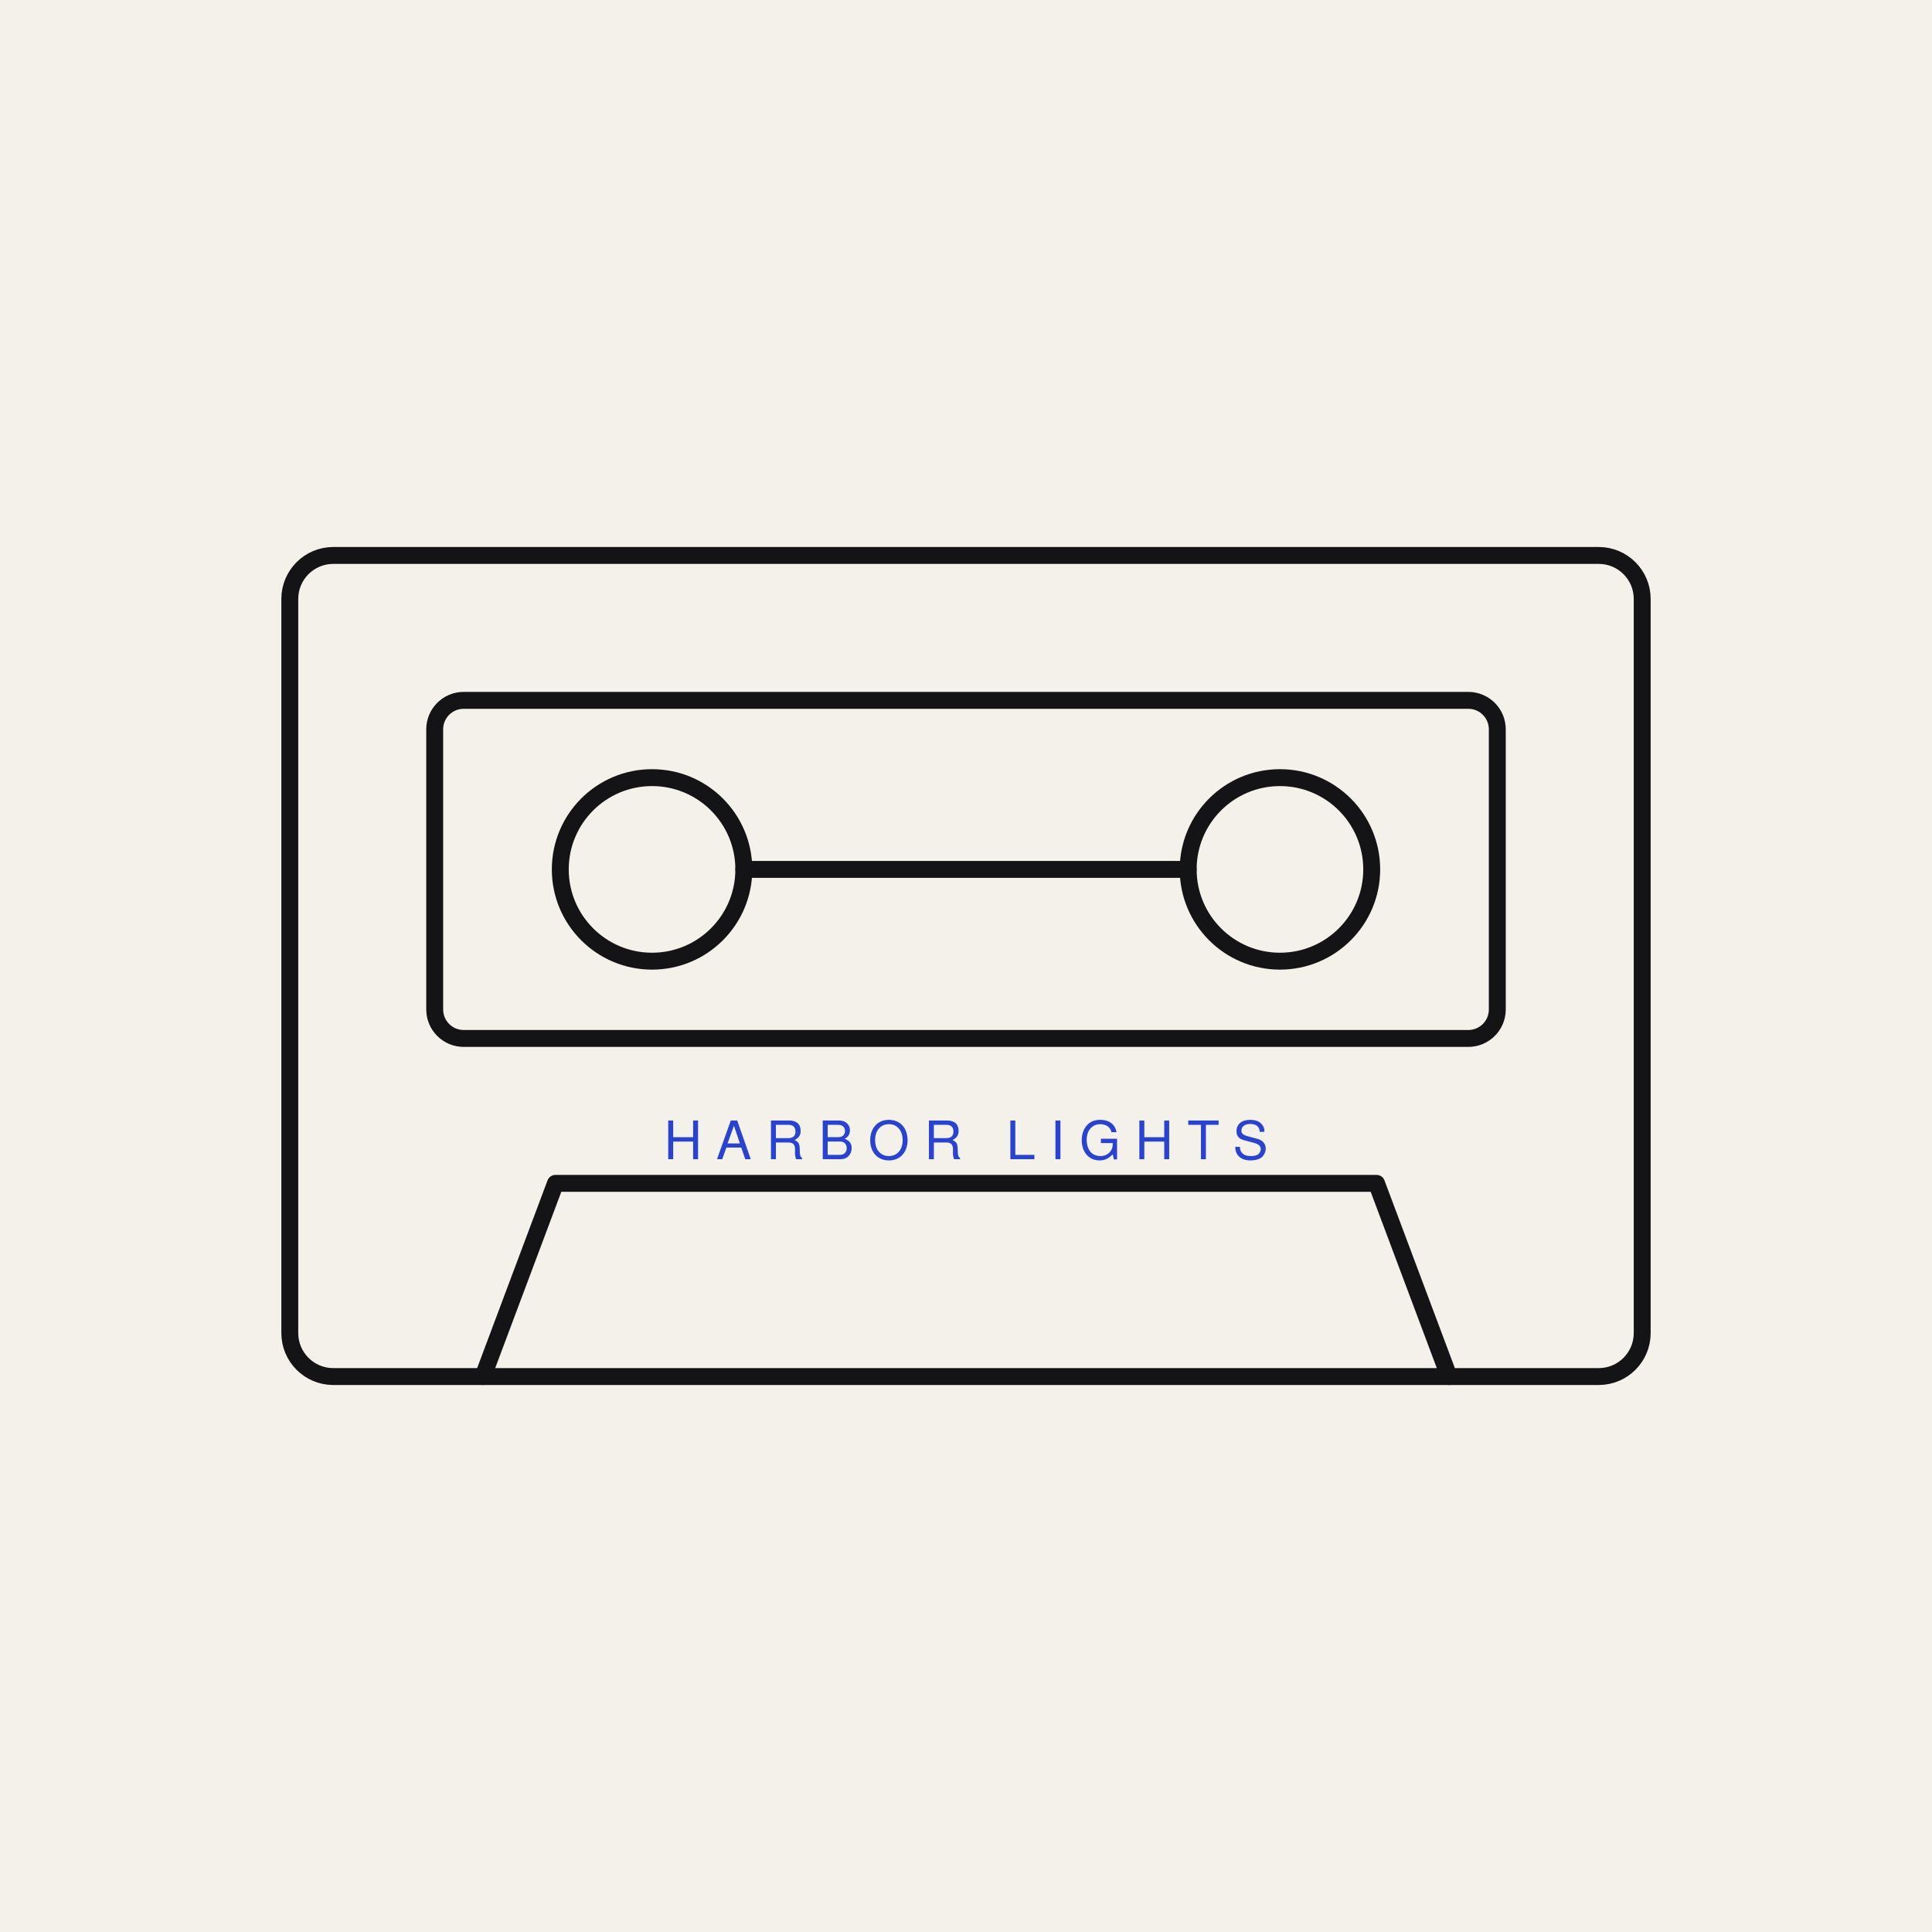
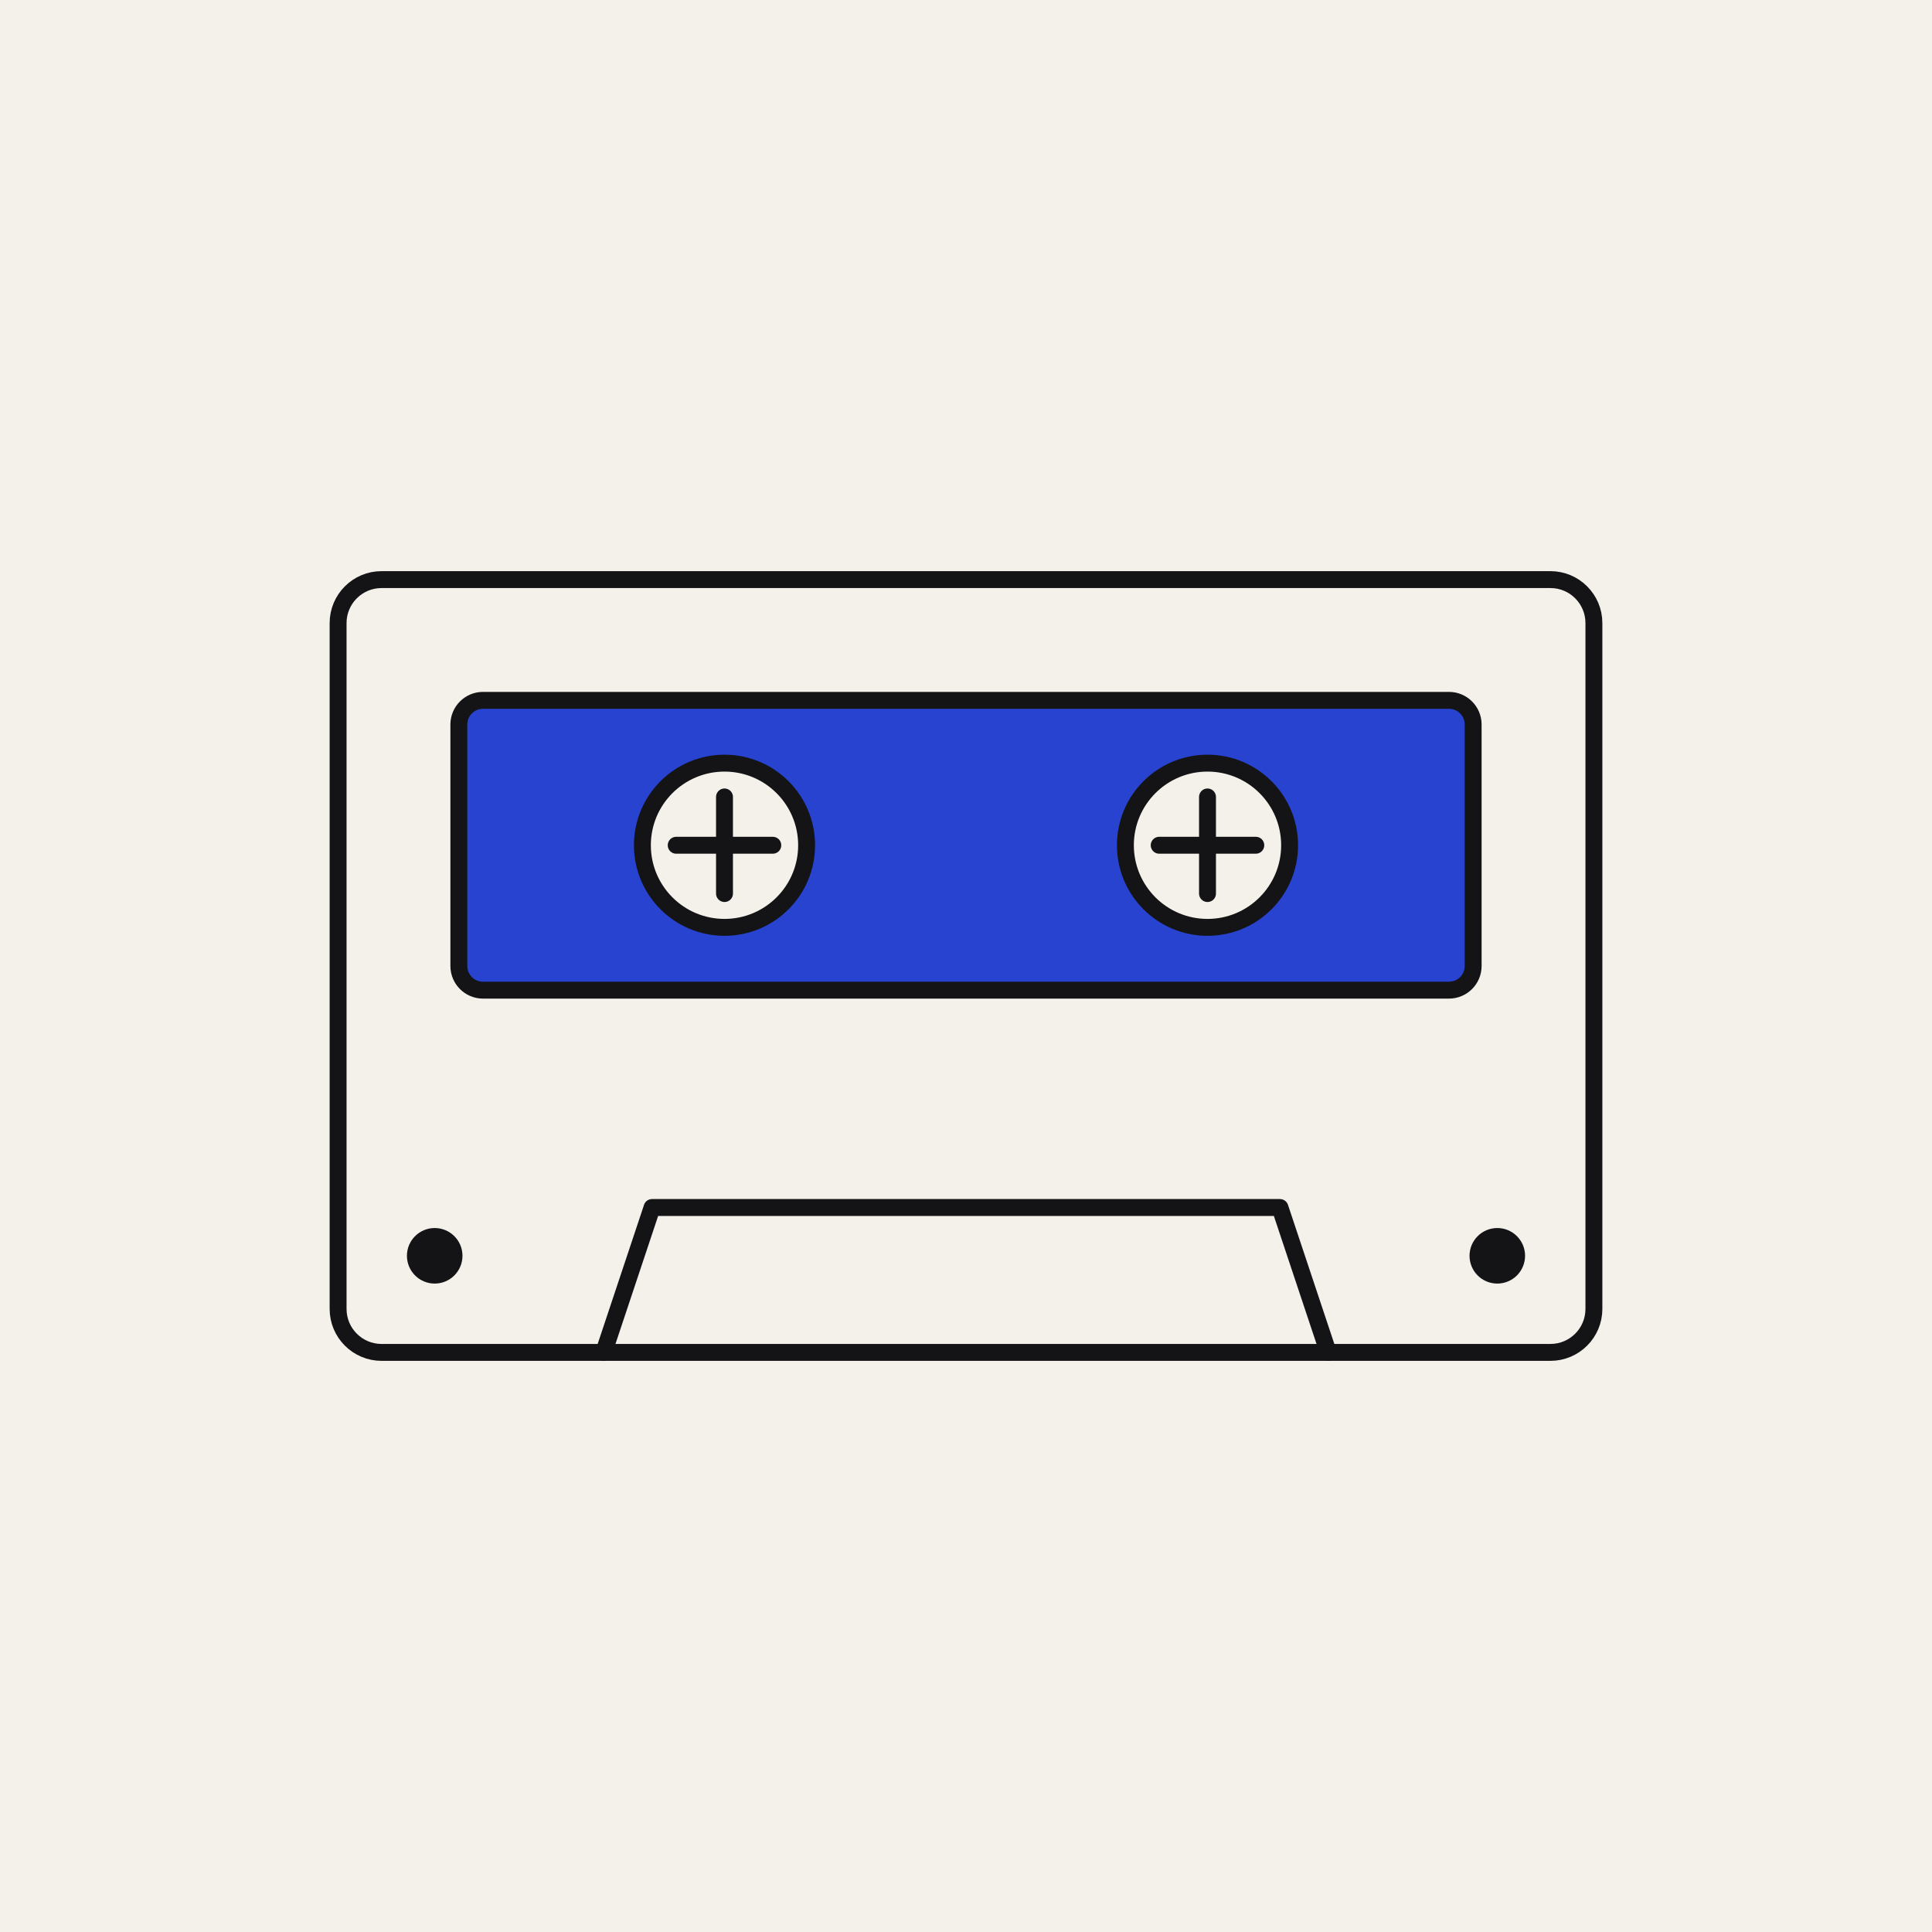
<svg xmlns="http://www.w3.org/2000/svg" viewBox="0 0 800 800" width="800" height="800">
  <rect width="800" height="800" fill="#f3f1ea" />
  <g fill="none" stroke="#141416" stroke-width="7" stroke-linejoin="round" stroke-linecap="round">
-     <rect x="120" y="230" width="560" height="340" rx="18" />
-     <rect x="180" y="290" width="440" height="140" rx="12" fill="#f3f1ea" />
-     <circle cx="270" cy="360" r="38" />
-     <circle cx="530" cy="360" r="38" />
-     <path d="M308 360h184" />
-     <path d="M200 570l30-80h340l30 80" />
+     <rect x="140" y="240" width="520" height="320" rx="18" fill="#f3f1ea" />
+     <rect x="190" y="290" width="420" height="120" rx="10" fill="#2743d0" />
+     <circle cx="300" cy="350" r="34" fill="#f3f1ea" />
+     <circle cx="500" cy="350" r="34" fill="#f3f1ea" />
+     <path d="M300 330v40M280 350h40M500 330v40M480 350h40" />
+     <path d="M250 560l20-60h260l20 60" />
+     <circle cx="180" cy="520" r="8" fill="#141416" />
+     <circle cx="620" cy="520" r="8" fill="#141416" />
  </g>
-   <text x="400" y="480" font-family="Helvetica, Arial, sans-serif" font-size="22" fill="#2743d0" text-anchor="middle" letter-spacing="6">HARBOR LIGHTS</text>
</svg>
